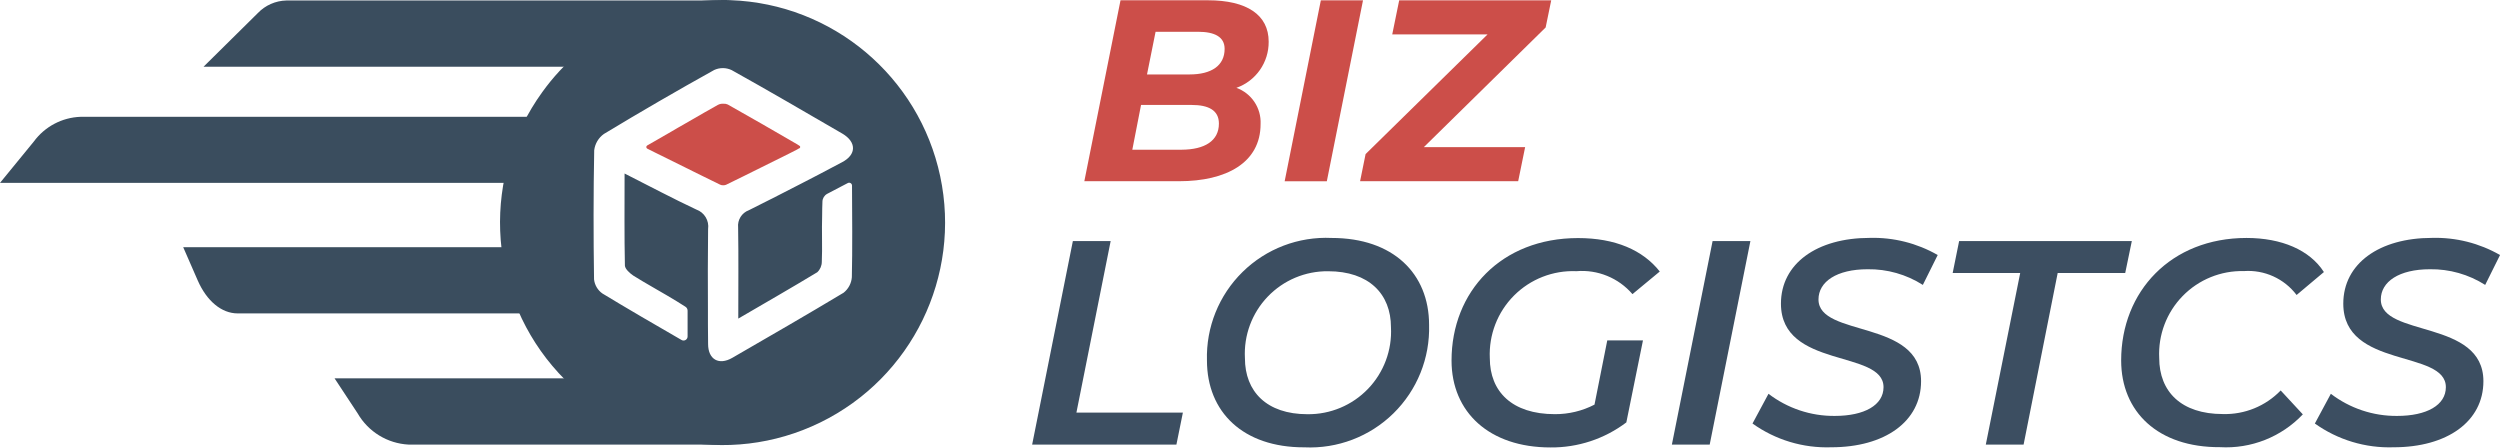
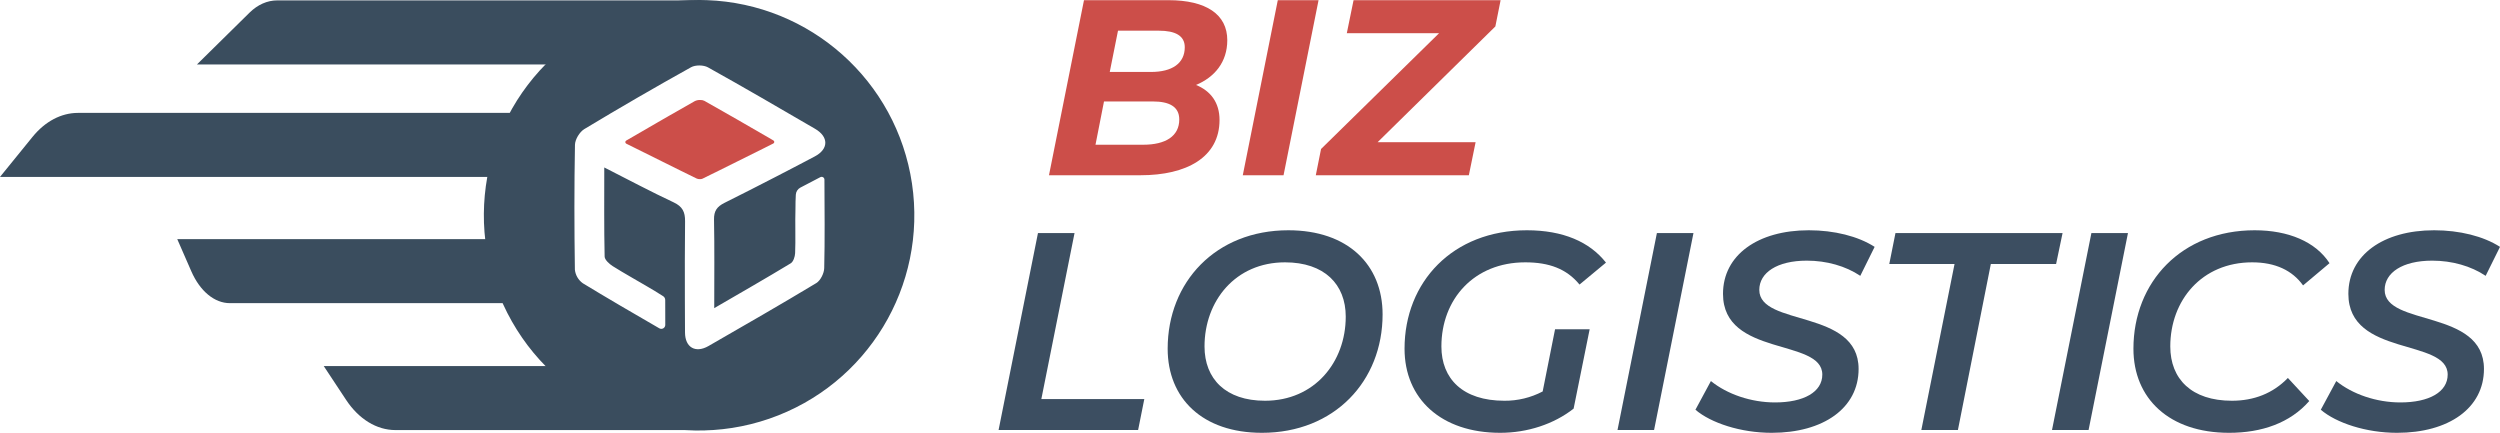
- <svg xmlns="http://www.w3.org/2000/svg" id="Group_54" data-name="Group 54" width="185.925" height="33.28" viewBox="0 0 185.925 33.28">
-   <path id="Path_35" data-name="Path 35" d="M326.733,667.412c-.192-.012-.384-.012-.589-.012a16.542,16.542,0,0,0-10.657,3.881,16.24,16.24,0,0,0-2.763,2.98,16.549,16.549,0,1,0,14.009-6.848Zm.577,23.681c2.079-1.213,3.989-2.307,5.875-3.448a1.073,1.073,0,0,0,.336-.781c.048-.913-.012-2.463.024-3.376,0-.421.012-.793.024-1.117a.67.67,0,0,1,.348-.553l.985-.517.553-.288a.213.213,0,0,1,.312.192c.012,2.115.036,4.746-.012,6.812a1.622,1.622,0,0,1-.613,1.153c-2.739,1.646-5.515,3.244-8.278,4.842-1,.577-1.8.12-1.8-1.033,0-.493-.012-.973-.012-1.466h0V690.48c-.012-2.018-.012-4.025.012-6.043a1.341,1.341,0,0,0-.877-1.454c-1.742-.817-3.436-1.718-5.334-2.679,0,2.391-.024,4.626.024,6.848.012.252.36.565.625.745.709.457,2.523,1.466,3.232,1.91.228.144.445.276.637.4a.343.343,0,0,1,.168.3v1.91a.3.3,0,0,1-.457.264c-1.778-1.021-4.289-2.487-5.887-3.46a1.486,1.486,0,0,1-.613-1.045c-.048-3.2-.048-6.4.012-9.6a1.744,1.744,0,0,1,.721-1.214q4.055-2.451,8.206-4.758a1.532,1.532,0,0,1,1.3.012c2.763,1.538,5.491,3.136,8.23,4.722,1.057.625,1.057,1.562-.024,2.127-.288.156-.577.3-.865.456s-.577.3-.865.457c-.432.228-.865.445-1.3.673-1.3.673-2.6,1.334-3.9,1.982a1.231,1.231,0,0,0-.8,1.286C327.333,686.491,327.309,688.69,327.309,691.093Z" transform="translate(-272.403 -667.4)" fill="#3a4d5e" />
-   <path id="Path_36" data-name="Path 36" d="M411.409,734.9a.645.645,0,0,0-.156.084c-.192.1-.372.192-.565.288-1.2.6-2.319,1.153-3.412,1.694-.216.108-.421.2-.637.312s-.457.228-.685.336a.562.562,0,0,1-.2.036.506.506,0,0,1-.24-.048c-.445-.216-.889-.433-1.346-.661-.421-.2-.841-.421-1.262-.625-.721-.36-1.478-.733-2.259-1.117-.12-.06-.252-.12-.384-.192-.06-.024-.108-.06-.168-.084h0a.135.135,0,0,1-.012-.228h0c.613-.348,1.189-.685,1.754-1.009.18-.108.372-.216.553-.324a.486.486,0,0,1,.108-.06c.312-.18.6-.348.9-.517.661-.384,1.31-.757,1.958-1.117a.778.778,0,0,1,.421-.084.632.632,0,0,1,.312.06c1.646.925,3.292,1.874,5.154,2.956.048.036.108.06.156.1A.107.107,0,0,1,411.409,734.9Z" transform="translate(-351.961 -723.87)" fill="#cc4e49" />
-   <path id="Path_37" data-name="Path 37" d="M684.308,676.8c0,2.884-2.559,4.253-6.055,4.253H671.2l2.691-13.456h6.5c2.908,0,4.518,1.093,4.518,3.076a3.6,3.6,0,0,1-2.4,3.436A2.728,2.728,0,0,1,684.308,676.8Zm-3.1-.036c0-1-.793-1.382-2.018-1.382h-3.773l-.649,3.328h3.677C680.151,678.7,681.208,678.053,681.208,676.767Zm-4.71-6.824-.637,3.172h3.172c1.61,0,2.6-.649,2.6-1.9,0-.889-.733-1.273-1.982-1.273Z" transform="translate(-590.558 -667.576)" fill="#cc4e49" />
-   <path id="Path_38" data-name="Path 38" d="M797.891,667.6h3.136l-2.691,13.456H795.2Z" transform="translate(-699.66 -667.576)" fill="#cc4e49" />
-   <path id="Path_39" data-name="Path 39" d="M855.7,669.618l-9.059,8.9h7.533l-.517,2.535H841.9l.409-2.018,9.071-8.9h-7.089l.517-2.535h11.306Z" transform="translate(-740.75 -667.576)" fill="#cc4e49" />
-   <path id="Path_40" data-name="Path 40" d="M641.928,816.6h2.811l-2.547,12.759h7.918l-.481,2.379H638.9Z" transform="translate(-562.139 -798.674)" fill="#3c4e61" />
-   <path id="Path_41" data-name="Path 41" d="M747.1,823.807a8.86,8.86,0,0,1,9.275-9.107c4.565,0,7.245,2.643,7.245,6.464a8.86,8.86,0,0,1-9.275,9.107C749.779,830.283,747.1,827.64,747.1,823.807Zm13.685-2.463c0-2.487-1.646-4.169-4.674-4.169a6.132,6.132,0,0,0-6.187,6.464c0,2.487,1.622,4.169,4.65,4.169A6.145,6.145,0,0,0,760.785,821.344Z" transform="translate(-657.339 -797.003)" fill="#3c4e61" />
-   <path id="Path_42" data-name="Path 42" d="M910.082,822.405h2.655l-1.237,6.1a9.211,9.211,0,0,1-5.647,1.862c-4.541,0-7.353-2.619-7.353-6.464,0-5.13,3.7-9.107,9.407-9.107,2.763,0,4.818.889,6.079,2.487l-2.031,1.682a4.95,4.95,0,0,0-4.169-1.706,6.187,6.187,0,0,0-6.44,6.464c0,2.487,1.646,4.169,4.842,4.169a6.336,6.336,0,0,0,2.944-.709Z" transform="translate(-790.549 -797.091)" fill="#3c4e61" />
-   <path id="Path_43" data-name="Path 43" d="M1037.928,816.6h2.812l-3.028,15.138H1034.9Z" transform="translate(-910.562 -798.674)" fill="#3c4e61" />
-   <path id="Path_44" data-name="Path 44" d="M1084.8,828.5l1.189-2.211a7.992,7.992,0,0,0,4.926,1.646c2.211,0,3.629-.805,3.629-2.139,0-2.811-7.629-1.346-7.629-6.211,0-2.98,2.679-4.89,6.6-4.89a9.622,9.622,0,0,1,5.058,1.274l-1.105,2.223a7.449,7.449,0,0,0-4.109-1.165c-2.295,0-3.652.925-3.652,2.247,0,2.835,7.629,1.454,7.629,6.079,0,3-2.7,4.914-6.68,4.914A9.5,9.5,0,0,1,1084.8,828.5Z" transform="translate(-954.466 -797.003)" fill="#3c4e61" />
-   <path id="Path_45" data-name="Path 45" d="M1213.722,818.979H1208.7l.481-2.379h12.843l-.492,2.379h-5.022l-2.535,12.759h-2.811Z" transform="translate(-1063.48 -798.674)" fill="#3c4e61" />
-   <path id="Path_46" data-name="Path 46" d="M1313,823.807c0-5.13,3.7-9.107,9.323-9.107,2.6,0,4.7.889,5.755,2.535l-2.031,1.706a4.513,4.513,0,0,0-3.917-1.778,6.158,6.158,0,0,0-6.3,6.464c0,2.511,1.646,4.169,4.734,4.169a5.753,5.753,0,0,0,4.3-1.754l1.646,1.778a7.87,7.87,0,0,1-6.163,2.439C1315.751,830.283,1313,827.64,1313,823.807Z" transform="translate(-1155.249 -797.003)" fill="#3c4e61" />
-   <path id="Path_47" data-name="Path 47" d="M1432.9,828.5l1.189-2.211a7.993,7.993,0,0,0,4.926,1.646c2.211,0,3.628-.805,3.628-2.139,0-2.811-7.629-1.346-7.629-6.211,0-2.98,2.679-4.89,6.6-4.89a9.621,9.621,0,0,1,5.058,1.274l-1.105,2.223a7.45,7.45,0,0,0-4.109-1.165c-2.295,0-3.652.925-3.652,2.247,0,2.835,7.629,1.454,7.629,6.079,0,3-2.7,4.914-6.68,4.914A9.523,9.523,0,0,1,1432.9,828.5Z" transform="translate(-1260.744 -797.003)" fill="#3c4e61" />
-   <path id="Path_48" data-name="Path 48" d="M164.855,667.7H132.163a3.042,3.042,0,0,0-2.127.937L126,672.626h37.245Z" transform="translate(-110.862 -667.664)" fill="#3a4d5e" />
-   <path id="Path_49" data-name="Path 49" d="M43.541,739.7H6a4.514,4.514,0,0,0-3.484,1.838L0,744.614H41.726Z" transform="translate(0 -731.013)" fill="#3a4d5e" />
-   <path id="Path_50" data-name="Path 50" d="M142.019,820.4H113.4l1.081,2.475c.673,1.538,1.778,2.451,2.968,2.451h23.32Z" transform="translate(-99.776 -802.018)" fill="#3a4d5e" />
-   <path id="Path_51" data-name="Path 51" d="M237.749,901.6H207.1l1.718,2.607a4.647,4.647,0,0,0,3.785,2.319h23.813Z" transform="translate(-182.218 -873.462)" fill="#3a4d5e" />
+ <svg xmlns="http://www.w3.org/2000/svg" width="1599.538" height="276.921" viewBox="0 0 1599.538 276.921">
+   <g id="Layer_2" data-name="Layer 2">
+     <g id="Sketch_bord" data-name="Sketch bord">
+       <g>
+         <path d="M452.17.088Q449.741,0,447.294,0a137.115,137.115,0,0,0-88.669,32.345A137.708,137.708,0,1,0,452.17.088Zm4.811,197.063c17.343-10.086,33.249-19.174,48.908-28.661,1.701-1.021,2.74-4.254,2.845-6.518.37-7.592-.07-20.488.211-28.098,0-3.532.07-6.606.229-9.282a5.481,5.481,0,0,1,2.916-4.564l8.173-4.271,4.617-2.411a1.783,1.783,0,0,1,2.605,1.567c.088,17.642.299,39.503-.141,56.652-.088,3.303-2.376,7.926-5.081,9.563-22.776,13.741-45.88,26.971-68.938,40.254-8.308,4.782-15.008.95-15.043-8.642-.018-4.078-.053-8.12-.053-12.198v-.018c-.018-2.881-.035-5.744-.035-8.625q-.105-25.152.123-50.293c.07-5.961-1.613-9.475-7.328-12.145-14.498-6.782-28.643-14.339-44.367-22.318,0,19.93-.176,38.464.229,56.987.053,2.13,2.969,4.729,5.181,6.155,5.89,3.808,20.963,12.245,26.942,15.9q2.896,1.769,5.269,3.286a2.907,2.907,0,0,1,1.373,2.482l.035,15.9a2.529,2.529,0,0,1-3.796,2.218c-14.762-8.49-35.672-20.723-48.955-28.837a12.229,12.229,0,0,1-5.081-8.701c-.387-26.625-.44-53.261.053-79.886.07-3.462,2.969-8.226,5.973-10.05q33.794-20.374,68.304-39.573c2.816-1.567,7.997-1.496,10.825.07,23.005,12.79,45.728,26.062,68.48,39.292,8.842,5.151,8.824,12.984-.194,17.73-2.388,1.267-4.776,2.529-7.187,3.778-2.388,1.25-4.776,2.511-7.187,3.761q-5.404,2.816-10.807,5.603-16.211,8.387-32.545,16.539c-4.811,2.405-6.8,5.181-6.694,10.701C457.192,158.81,456.981,177.138,456.981,197.151Z" fill="#3a4d5e" />
+         <path d="M494.794,91.802c-.458.229-.898.44-1.338.669-1.578.792-3.145,1.567-4.688,2.359-9.968,4.952-19.262,9.593-28.397,14.128-1.76.857-3.514,1.737-5.257,2.582q-2.843,1.399-5.656,2.793a3.642,3.642,0,0,1-1.719.282,4.446,4.446,0,0,1-2.006-.387c-3.708-1.807-7.416-3.638-11.159-5.48-3.462-1.725-6.976-3.462-10.543-5.239-6.043-2.986-12.262-6.078-18.816-9.346-1.038-.51-2.095-1.038-3.151-1.566-.452-.229-.927-.458-1.385-.687a.062.062,0,0,1-.035-.018,1.123,1.123,0,0,1-.053-1.913c.018,0,.018-.017.035-.017,5.058-2.934,9.892-5.732,14.568-8.437,1.543-.898,3.092-1.789,4.623-2.67.293-.176.593-.352.892-.528,2.552-1.473,5.046-2.916,7.504-4.324,5.521-3.18,10.913-6.254,16.31-9.293a7.135,7.135,0,0,1,3.491-.728,5.315,5.315,0,0,1,2.617.516c13.741,7.698,27.364,15.607,42.877,24.583.44.282.898.528,1.338.792A1.093,1.093,0,0,1,494.794,91.802Z" fill="#cc4e49" />
+         <g>
+           <path d="M780.274,76.759c0,24-21.28,35.36-50.4,35.36H671.152L693.553.117h54.081c24.161,0,37.602,9.12,37.602,25.601,0,14.081-8.16,23.681-20.001,28.641C774.675,58.199,780.274,65.718,780.274,76.759Zm-25.76-.32c0-8.32-6.56-11.52-16.801-11.52h-31.36l-5.44,27.681h30.561C745.714,92.599,754.515,87.159,754.515,76.439ZM715.313,19.637l-5.28,26.401h26.4c13.44,0,21.601-5.44,21.601-15.841,0-7.36-6.08-10.561-16.48-10.561Z" fill="#cc4e49" />
+           <path d="M817.553.117h26.08l-22.4,112.003h-26.081Z" fill="#cc4e49" />
+           <path d="M956.752,16.918,881.391,91h62.722l-4.32,21.12H841.87L845.23,95.319l75.522-74.081H861.71L866.03.117h94.082Z" fill="#cc4e49" />
+         </g>
+         <path d="M664.106,149.127h23.399L666.267,255.323h65.877l-3.96,19.799H638.908Z" fill="#3c4e61" />
+         <path d="M747.09,223.104c0-42.658,30.779-75.777,77.218-75.777,37.978,0,60.297,21.959,60.297,53.818,0,42.658-30.778,75.776-77.217,75.776C769.409,276.921,747.09,254.963,747.09,223.104Zm113.936-20.52c0-20.699-13.679-34.738-38.878-34.738-31.679,0-51.479,24.659-51.479,53.817,0,20.699,13.5,34.738,38.699,34.738C841.047,256.402,861.025,231.744,861.025,202.585Z" fill="#3c4e61" />
+         <path d="M994.945,210.684h22.139l-10.26,50.758c-12.6,9.899-29.518,15.479-46.977,15.479-37.799,0-61.198-21.779-61.198-53.817,0-42.658,30.779-75.777,78.297-75.777,23.039,0,40.139,7.38,50.578,20.699l-16.919,14.039c-8.28-10.079-19.44-14.219-34.738-14.219-32.759,0-53.639,23.579-53.639,53.817,0,20.699,13.68,34.738,40.318,34.738a51.793,51.793,0,0,0,24.48-5.939Z" fill="#3c4e61" />
+         <path d="M1060.106,149.127h23.398l-25.199,125.995h-23.398Z" fill="#3c4e61" />
+         <path d="M1338.106,149.127h23.398l-25.199,125.995h-23.398Z" fill="#3c4e61" />
+         <path d="M1084.765,262.162l9.899-18.358c10.439,8.459,25.739,13.679,41.038,13.679,18.359,0,30.239-6.659,30.239-17.819,0-23.398-63.538-11.159-63.538-51.657,0-24.839,22.319-40.679,54.898-40.679,16.199,0,31.498,3.78,42.118,10.62l-9.18,18.539c-9.359-6.3-21.6-9.72-34.199-9.72-19.079,0-30.418,7.739-30.418,18.719,0,23.579,63.537,12.059,63.537,50.578,0,25.02-22.499,40.858-55.618,40.858C1113.743,276.921,1094.664,270.622,1084.765,262.162Z" fill="#3c4e61" />
+         <path d="M1250.543,168.926h-41.758l3.959-19.8H1319.66l-4.14,19.8h-41.759l-21.059,106.195h-23.399Z" fill="#3c4e61" />
+         <path d="M1365.004,223.104c0-42.658,30.778-75.777,77.576-75.777,21.6,0,39.059,7.38,47.878,21.06l-16.919,14.219c-6.84-9.539-17.64-14.759-32.579-14.759-32.219,0-52.378,24.299-52.378,53.817,0,20.879,13.68,34.738,39.419,34.738,14.039,0,26.278-4.68,35.818-14.579l13.68,14.76c-12.239,14.039-30.419,20.339-51.298,20.339C1387.862,276.921,1365.004,254.963,1365.004,223.104Z" fill="#3c4e61" />
+         <path d="M1484.883,262.162l9.899-18.358c10.44,8.459,25.739,13.679,41.038,13.679,18.359,0,30.239-6.659,30.239-17.819,0-23.398-63.538-11.159-63.538-51.657,0-24.839,22.319-40.679,54.898-40.679,16.199,0,31.498,3.78,42.118,10.62l-9.18,18.539c-9.359-6.3-21.6-9.72-34.199-9.72-19.079,0-30.418,7.739-30.418,18.719,0,23.579,63.537,12.059,63.537,50.578,0,25.02-22.499,40.858-55.618,40.858C1513.861,276.921,1494.782,270.622,1484.883,262.162Z" fill="#3c4e61" />
+         <path d="M449.433.256H177.349c-6.333,0-12.511,2.736-17.683,7.831l-33.646,33.14H435.957Z" fill="#3a4d5e" />
+         <path d="M362.411,72.231H49.876c-10.696,0-21.024,5.448-29.043,15.32L0,113.201H347.31Z" fill="#3a4d5e" />
+         <path d="M351.57,152.994H113.408l8.992,20.57c5.581,12.767,14.827,20.4,24.709,20.4H341.254Z" fill="#3a4d5e" />
+         <path d="M462.213,234.195h-255.09l14.348,21.701c8.121,12.283,19.555,19.27,31.535,19.27H451.164Z" fill="#3a4d5e" />
+       </g>
+     </g>
+   </g>
</svg>
